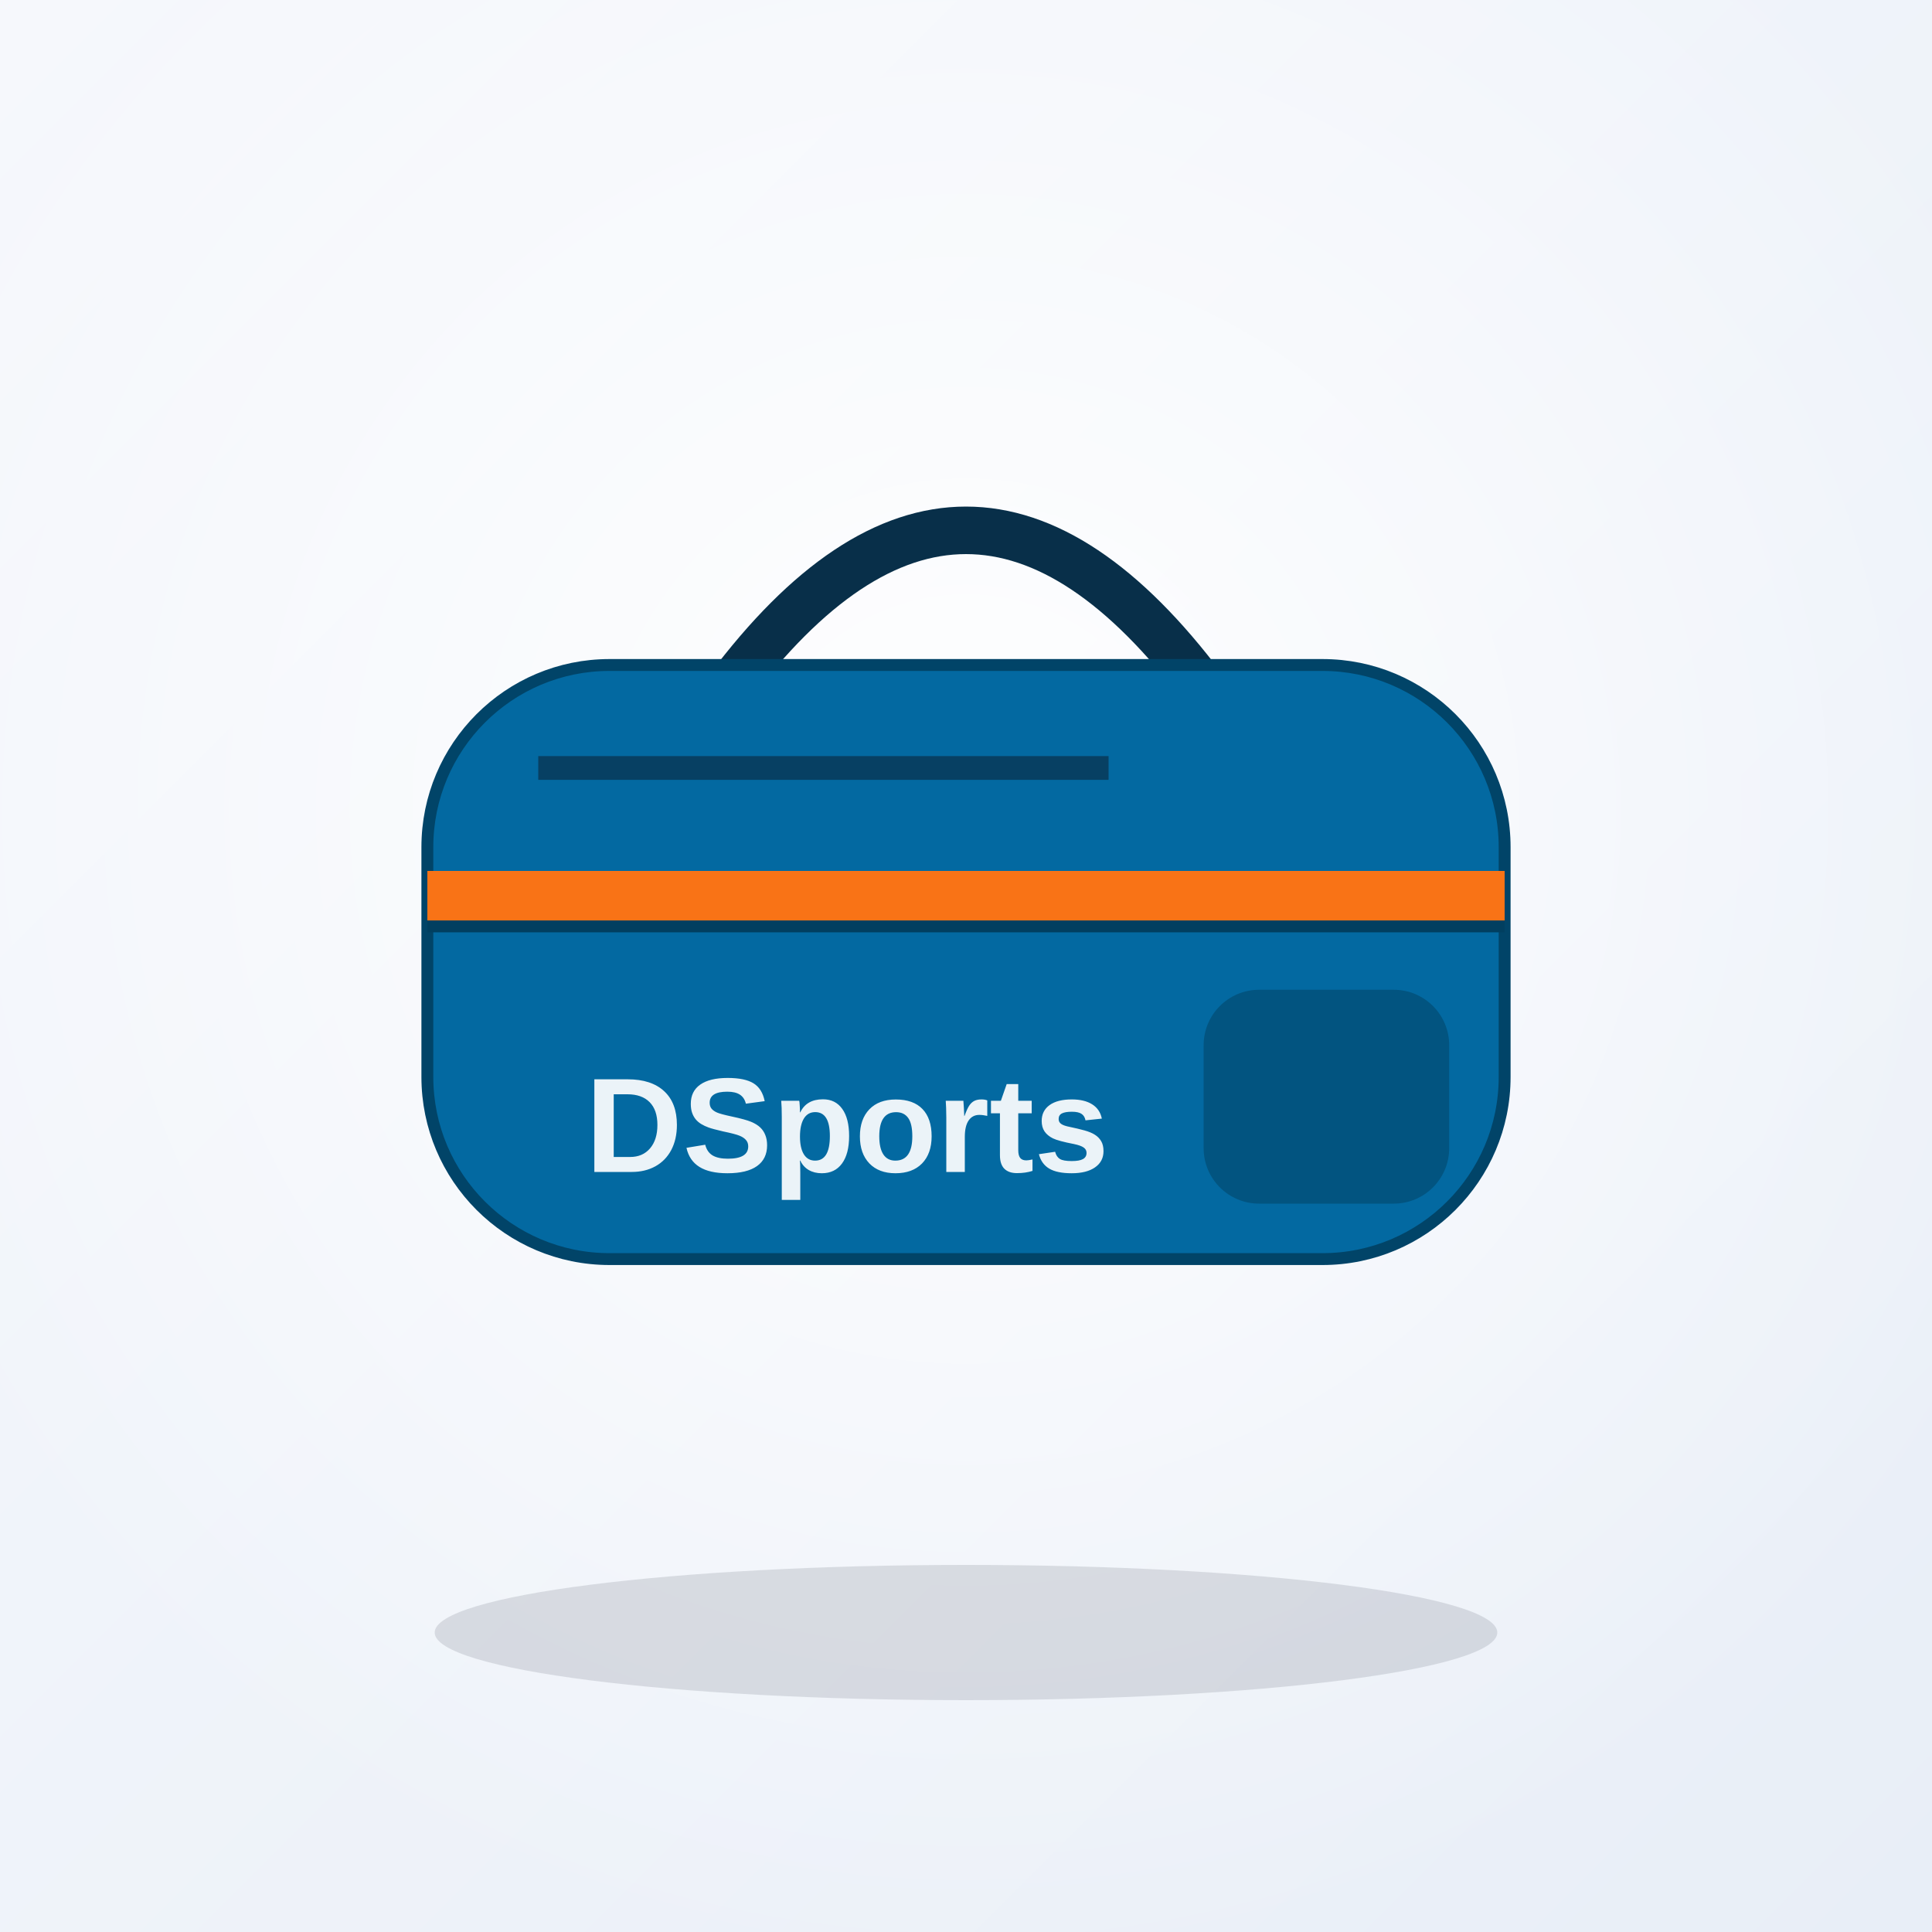
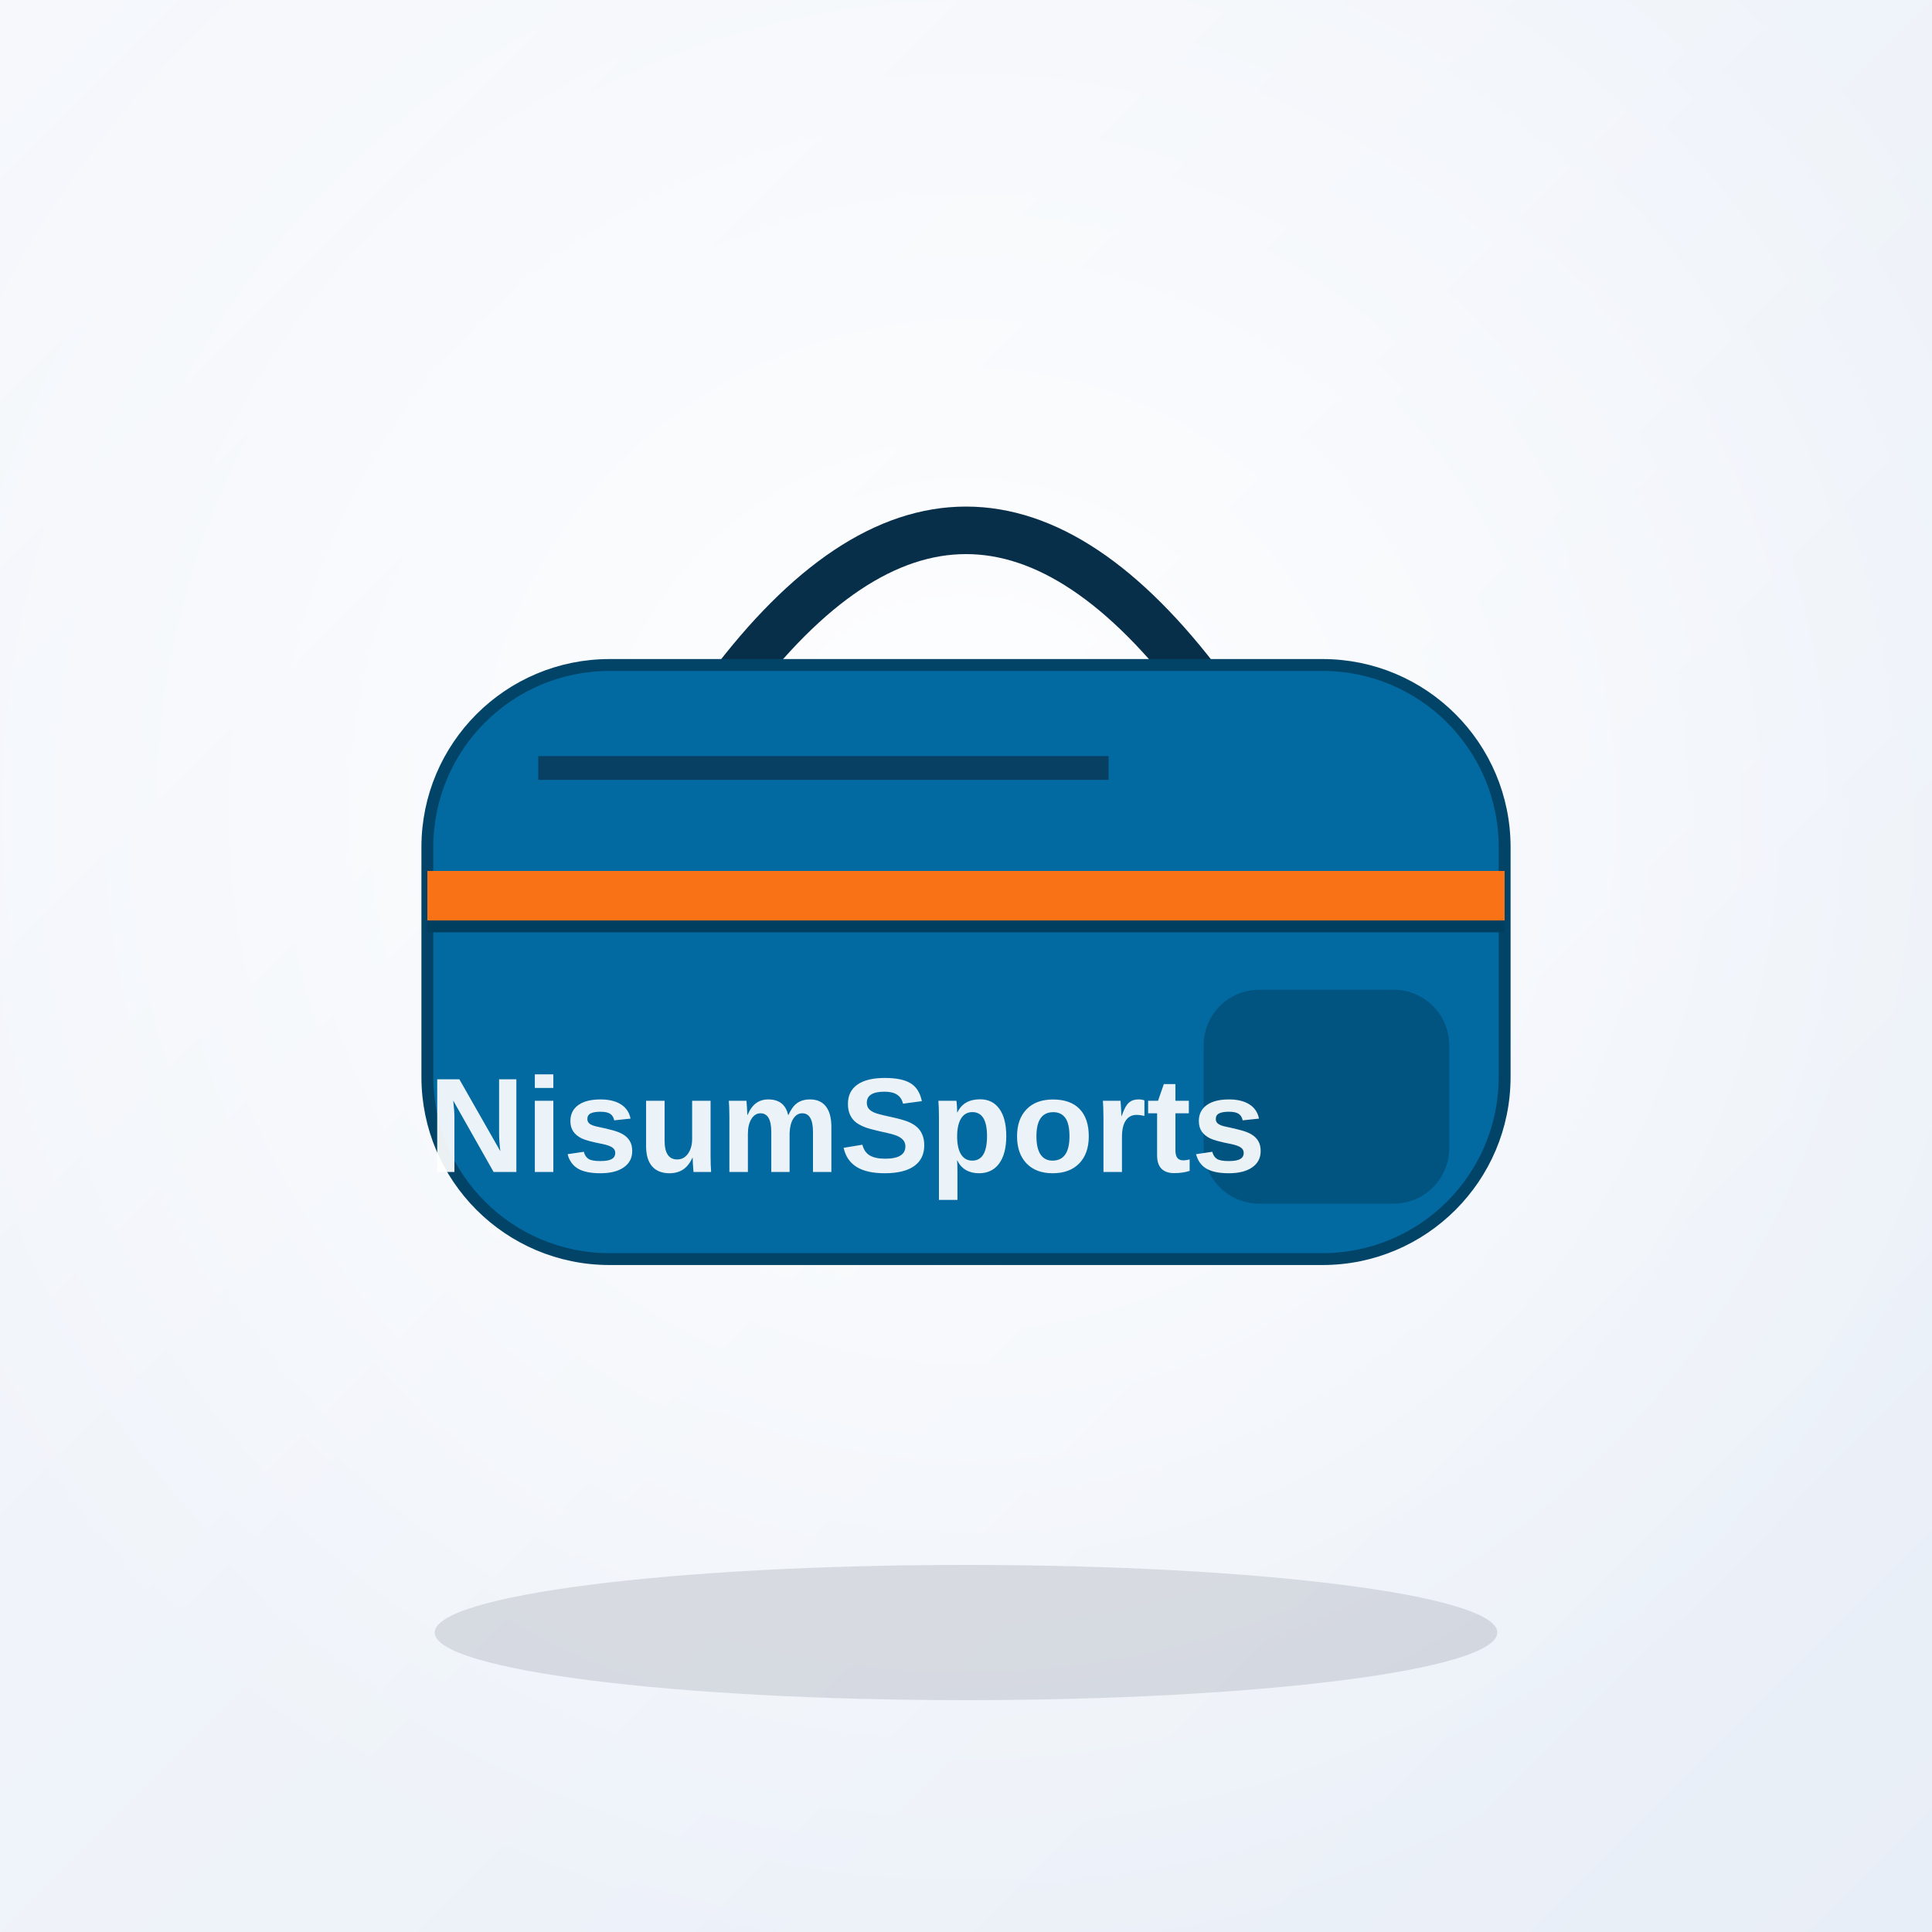
<svg xmlns="http://www.w3.org/2000/svg" viewBox="0 0 400 400" width="400" height="400" role="img" aria-label="product illustration">
  <defs>
    <linearGradient id="bg" x1="0" y1="0" x2="1" y2="1">
      <stop offset="0" stop-color="#F6F8FC" />
      <stop offset="1" stop-color="#E8EEF7" />
    </linearGradient>
    <linearGradient id="wood" x1="0" y1="0" x2="1" y2="0">
      <stop offset="0" stop-color="#F2D9A8" />
      <stop offset=".5" stop-color="#E4BE80" />
      <stop offset="1" stop-color="#C99A58" />
    </linearGradient>
    <radialGradient id="spot" cx=".5" cy=".42" r=".6">
      <stop offset="0" stop-color="#FFFFFF" stop-opacity=".95" />
      <stop offset="1" stop-color="#FFFFFF" stop-opacity="0" />
    </radialGradient>
  </defs>
  <rect width="400" height="400" fill="url(#bg)" />
  <rect width="400" height="400" fill="url(#spot)" />
  <ellipse cx="200" cy="338" rx="110" ry="14" fill="#0B1426" opacity=".12" />
  <g transform="translate(200 200) scale(.82) translate(-200 -200)">
    <path d="M140 130Q200 50 260 130" stroke="#082F49" stroke-width="12" fill="none" />
    <rect x="64" y="124" width="272" height="150" rx="46" fill="#0369A1" stroke="#014468" stroke-width="3" />
    <rect x="64" y="176" width="272" height="14" fill="#F97316" />
    <path d="M64 190H336" stroke="#013F60" stroke-width="3" />
    <rect x="260" y="206" width="62" height="54" rx="14" fill="#025480" />
    <path d="M92 150H236" stroke="#082F49" stroke-width="6" opacity=".7" />
-     <text x="170" y="252" font-size="34" font-family="Arial" font-weight="800" text-anchor="middle" fill="#FFFFFF" opacity=".92">DSports</text>
+     <text x="170" y="252" font-size="34" font-family="Arial" font-weight="800" text-anchor="middle" fill="#FFFFFF" opacity=".92">NisumSports</text>
  </g>
</svg>
